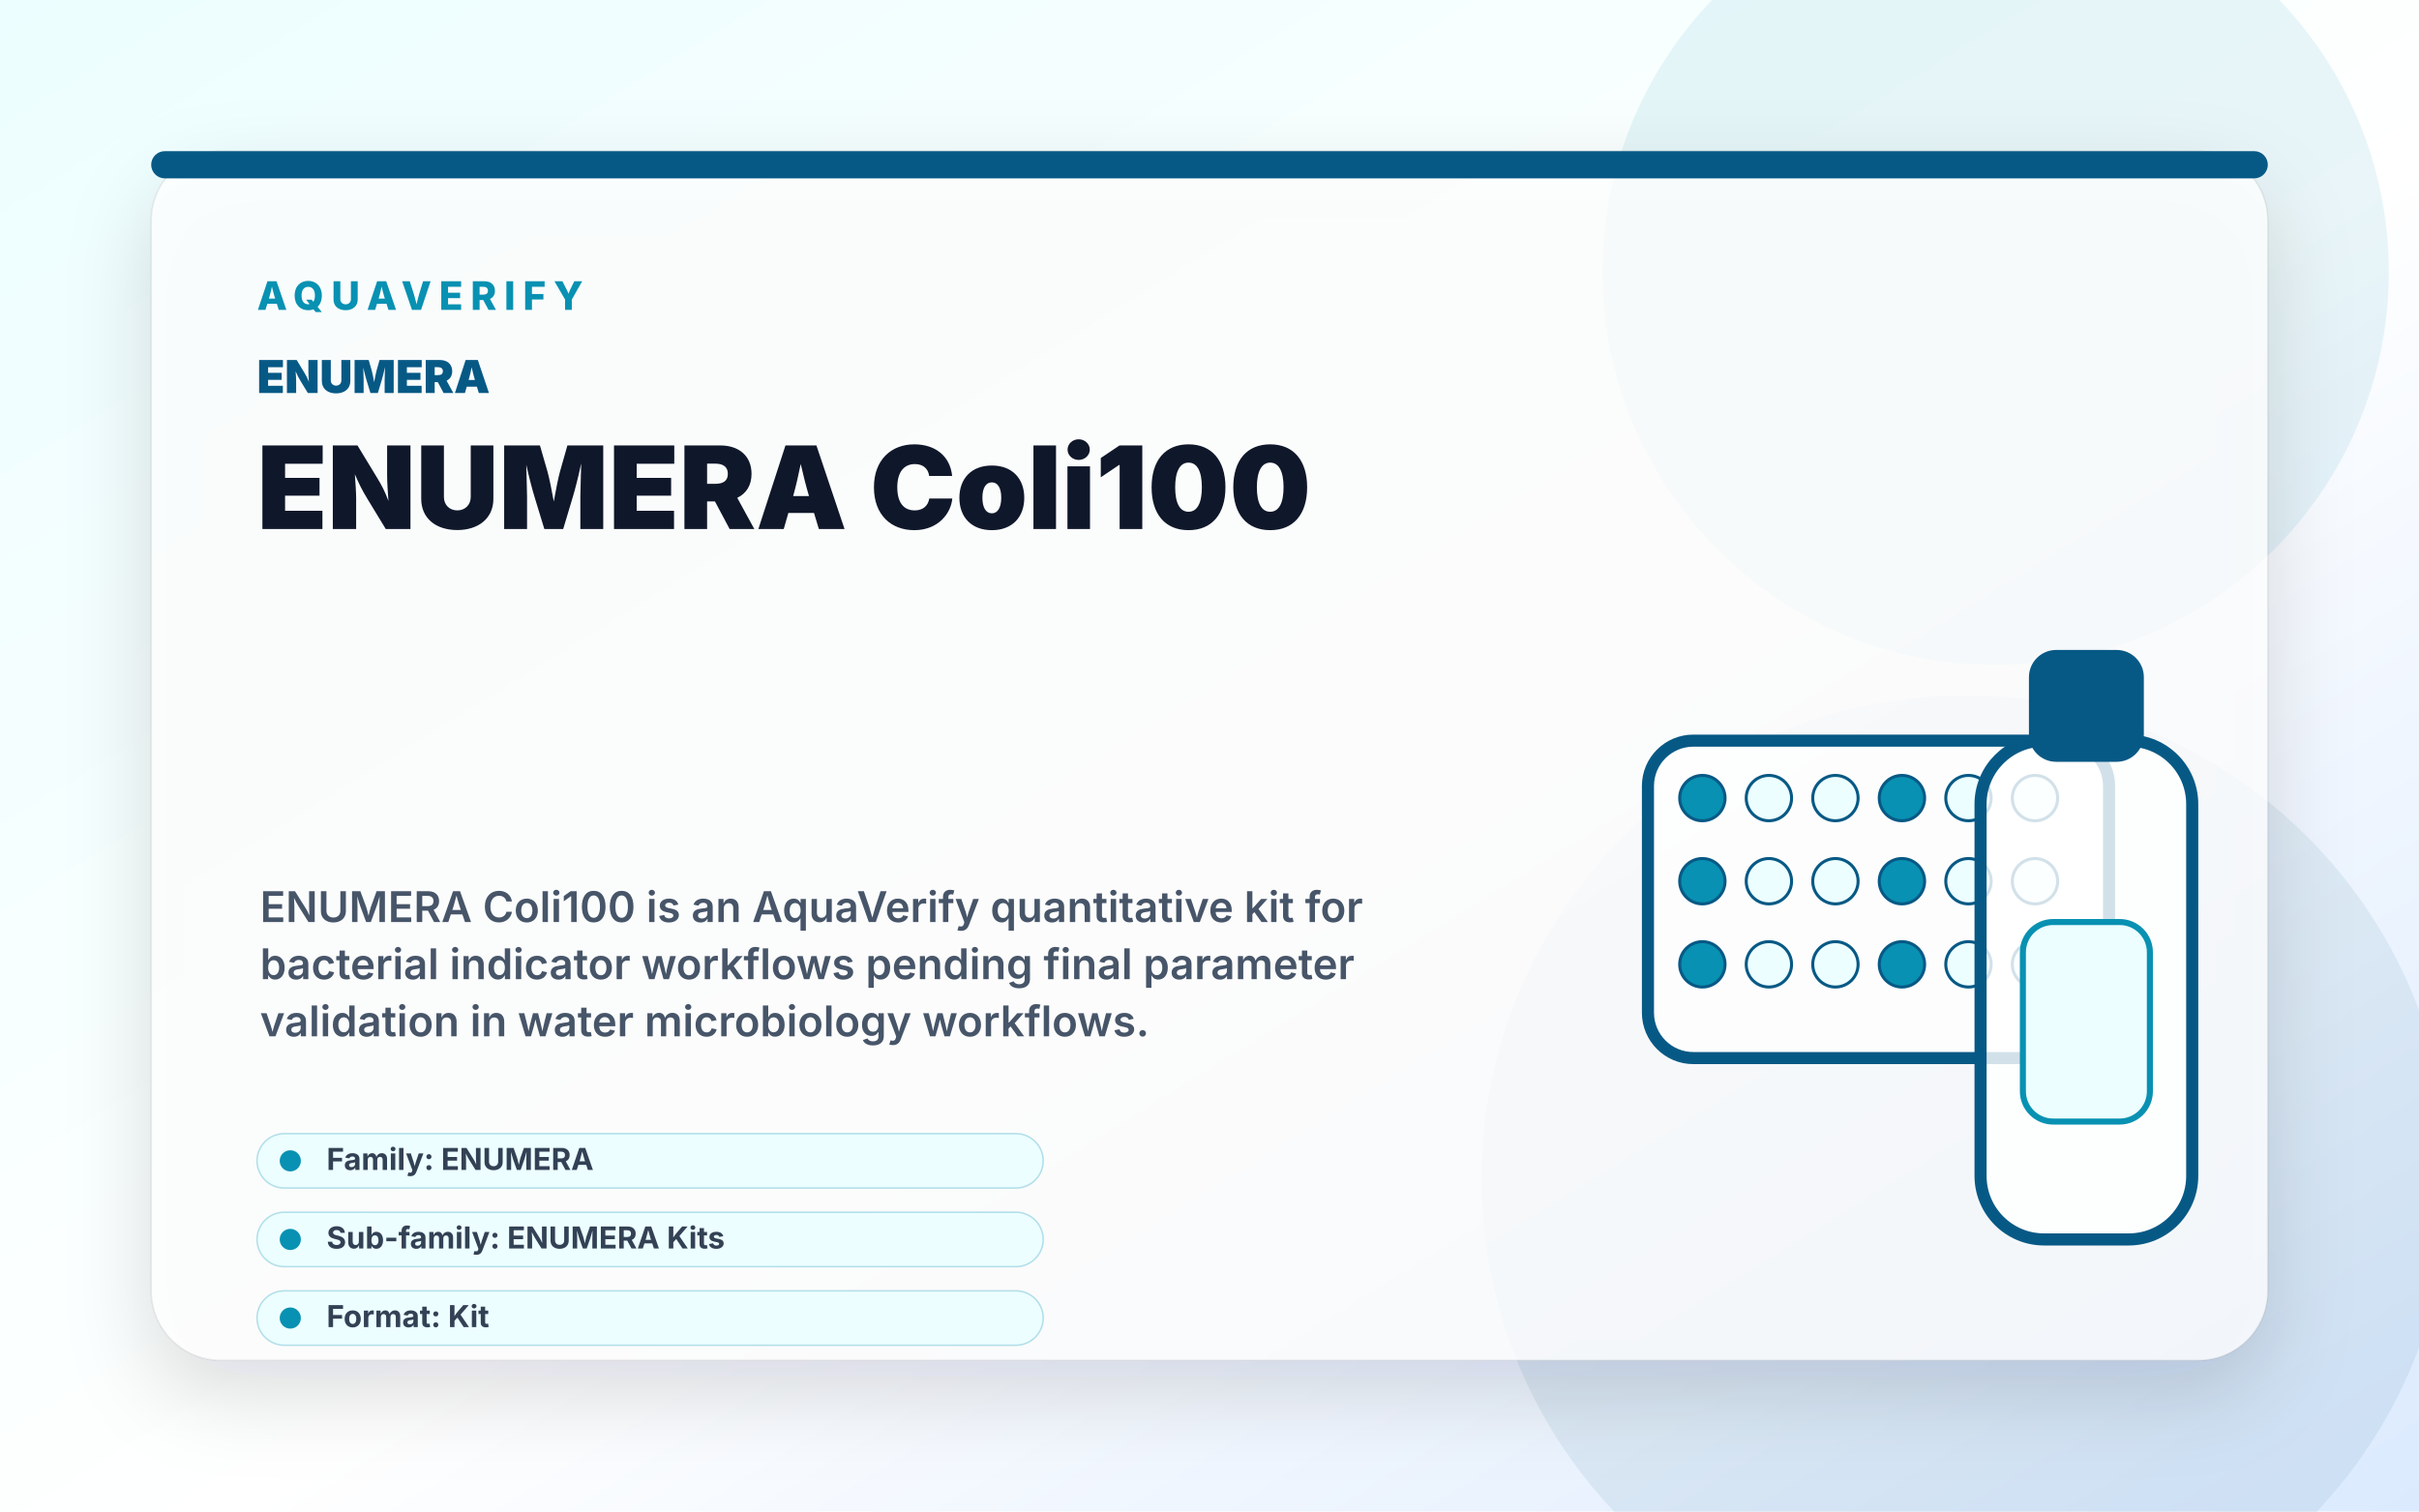
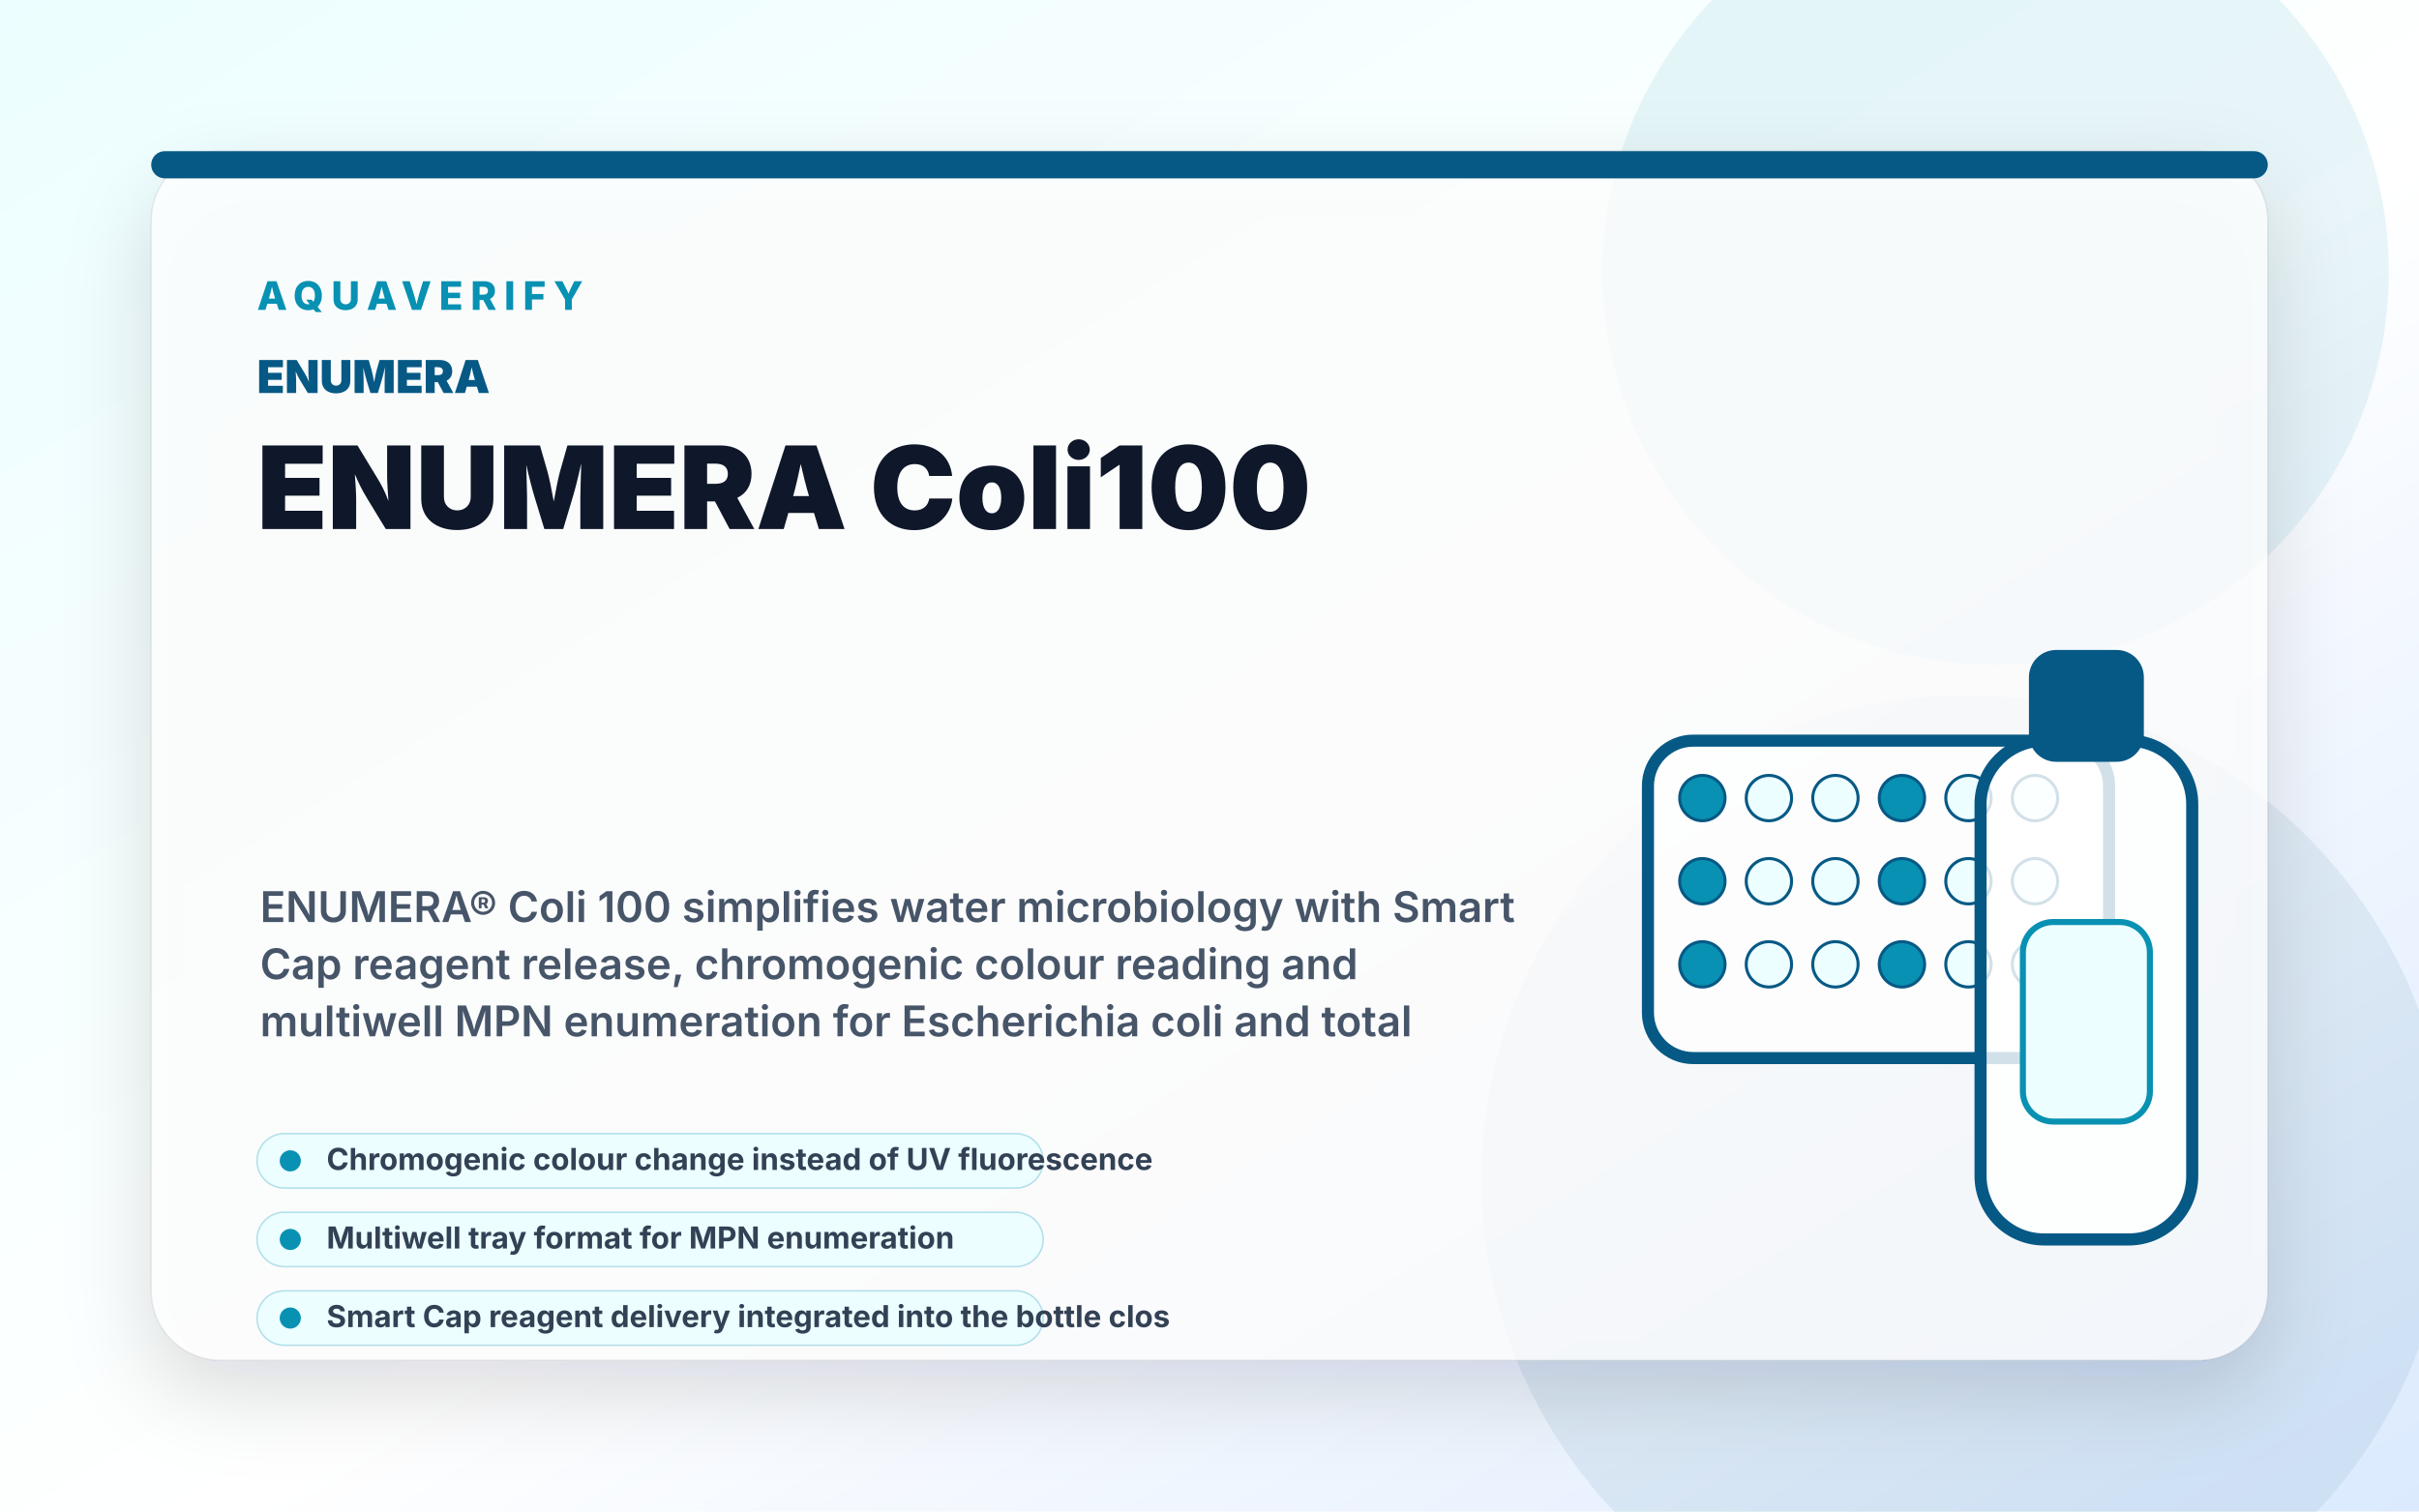
<svg xmlns="http://www.w3.org/2000/svg" width="1600" height="1000" viewBox="0 0 1600 1000" role="img" aria-labelledby="title desc">
  <defs>
    <linearGradient id="bg" x1="0" y1="0" x2="1" y2="1">
      <stop offset="0%" stop-color="#ecfeff" />
      <stop offset="55%" stop-color="#ffffff" />
      <stop offset="100%" stop-color="#dbeafe" />
    </linearGradient>
    <filter id="shadow" x="-30%" y="-30%" width="160%" height="160%">
      <feDropShadow dx="0" dy="22" stdDeviation="28" flood-color="#0f172a" flood-opacity="0.18" />
    </filter>
  </defs>
  <rect width="1600" height="1000" fill="url(#bg)" />
  <circle cx="1320" cy="180" r="260" fill="#0891b2" opacity="0.09" />
  <circle cx="1300" cy="780" r="320" fill="#075985" opacity="0.08" />
  <g transform="translate(100 100)">
    <rect width="1400" height="800" rx="46" fill="rgba(255,255,255,0.76)" stroke="rgba(15,23,42,0.08)" filter="url(#shadow)" />
    <rect x="0" y="0" width="1400" height="18" rx="9" fill="#075985" />
    <text x="70" y="105" fill="#0891b2" font-size="26" font-weight="800" letter-spacing="5" font-family="Inter, Arial, sans-serif">AQUAVERIFY</text>
    <text x="70" y="160" fill="#075985" font-size="30" font-weight="900" font-family="Inter, Arial, sans-serif">ENUMERA</text>
    <text x="70" y="250" fill="#0f172a" font-size="76" font-weight="900" font-family="Inter, Arial, sans-serif">ENUMERA Coli100</text>
-     <text x="72" y="510" fill="#475569" font-size="28" font-weight="600" font-family="Inter, Arial, sans-serif">ENUMERA Coli100 is an AquaVerify quantitative kit for</text>
-     <text x="72" y="547.8" fill="#475569" font-size="28" font-weight="600" font-family="Inter, Arial, sans-serif">bacterial indicator workflows pending final parameter</text>
-     <text x="72" y="585.6" fill="#475569" font-size="28" font-weight="600" font-family="Inter, Arial, sans-serif">validation in water microbiology workflows.</text>
+     <text x="72" y="510" fill="#475569" font-size="28" font-weight="600" font-family="Inter, Arial, sans-serif">ENUMERA® Coli 100 simplifies water microbiology with Smart</text>
+     <text x="72" y="547.8" fill="#475569" font-size="28" font-weight="600" font-family="Inter, Arial, sans-serif">Cap reagent release, chromogenic colour reading and</text>
+     <text x="72" y="585.6" fill="#475569" font-size="28" font-weight="600" font-family="Inter, Arial, sans-serif">multiwell MPN enumeration for Escherichia coli and total</text>
    <g transform="translate(70 650)">
      <g transform="translate(0 0)">
        <rect width="520" height="36" rx="18" fill="#ecfeff" stroke="#0891b2" stroke-opacity="0.28" />
        <circle cx="22" cy="18" r="7" fill="#0891b2" />
-         <text x="46" y="24" fill="#334155" font-size="20" font-weight="700" font-family="Inter, Arial, sans-serif">Family: ENUMERA</text>
+         <text x="46" y="24" fill="#334155" font-size="20" font-weight="700" font-family="Inter, Arial, sans-serif">Chromogenic colour change instead of UV fluorescence</text>
      </g>
      <g transform="translate(0 52)">
        <rect width="520" height="36" rx="18" fill="#ecfeff" stroke="#0891b2" stroke-opacity="0.28" />
        <circle cx="22" cy="18" r="7" fill="#0891b2" />
-         <text x="46" y="24" fill="#334155" font-size="20" font-weight="700" font-family="Inter, Arial, sans-serif">Sub-family: ENUMERA Kits</text>
+         <text x="46" y="24" fill="#334155" font-size="20" font-weight="700" font-family="Inter, Arial, sans-serif">Multiwell tray format for MPN enumeration</text>
      </g>
      <g transform="translate(0 104)">
        <rect width="520" height="36" rx="18" fill="#ecfeff" stroke="#0891b2" stroke-opacity="0.28" />
        <circle cx="22" cy="18" r="7" fill="#0891b2" />
-         <text x="46" y="24" fill="#334155" font-size="20" font-weight="700" font-family="Inter, Arial, sans-serif">Format: Kit</text>
+         <text x="46" y="24" fill="#334155" font-size="20" font-weight="700" font-family="Inter, Arial, sans-serif">Smart Cap reagent delivery integrated into the bottle clos</text>
      </g>
    </g>
    <g>
      <g transform="translate(990 390)">
        <rect width="305" height="210" rx="30" fill="rgba(255,255,255,0.78)" stroke="#075985" stroke-width="8" />
        <circle cx="36" cy="38" r="15" fill="#0891b2" stroke="#075985" stroke-width="2" />
        <circle cx="80" cy="38" r="15" fill="#ecfeff" stroke="#075985" stroke-width="2" />
        <circle cx="124" cy="38" r="15" fill="#ecfeff" stroke="#075985" stroke-width="2" />
        <circle cx="168" cy="38" r="15" fill="#0891b2" stroke="#075985" stroke-width="2" />
        <circle cx="212" cy="38" r="15" fill="#ecfeff" stroke="#075985" stroke-width="2" />
        <circle cx="256" cy="38" r="15" fill="#ecfeff" stroke="#075985" stroke-width="2" />
        <circle cx="36" cy="93" r="15" fill="#0891b2" stroke="#075985" stroke-width="2" />
        <circle cx="80" cy="93" r="15" fill="#ecfeff" stroke="#075985" stroke-width="2" />
        <circle cx="124" cy="93" r="15" fill="#ecfeff" stroke="#075985" stroke-width="2" />
        <circle cx="168" cy="93" r="15" fill="#0891b2" stroke="#075985" stroke-width="2" />
        <circle cx="212" cy="93" r="15" fill="#ecfeff" stroke="#075985" stroke-width="2" />
        <circle cx="256" cy="93" r="15" fill="#ecfeff" stroke="#075985" stroke-width="2" />
        <circle cx="36" cy="148" r="15" fill="#0891b2" stroke="#075985" stroke-width="2" />
        <circle cx="80" cy="148" r="15" fill="#ecfeff" stroke="#075985" stroke-width="2" />
        <circle cx="124" cy="148" r="15" fill="#ecfeff" stroke="#075985" stroke-width="2" />
        <circle cx="168" cy="148" r="15" fill="#0891b2" stroke="#075985" stroke-width="2" />
        <circle cx="212" cy="148" r="15" fill="#ecfeff" stroke="#075985" stroke-width="2" />
        <circle cx="256" cy="148" r="15" fill="#ecfeff" stroke="#075985" stroke-width="2" />
      </g>
      <rect x="1210" y="390" width="140" height="330" rx="42" fill="rgba(255,255,255,0.82)" stroke="#075985" stroke-width="8" />
      <rect x="1242" y="330" width="76" height="74" rx="18" fill="#075985" />
      <rect x="1238" y="510" width="84" height="132" rx="20" fill="#ecfeff" stroke="#0891b2" stroke-width="4" />
    </g>
  </g>
</svg>
